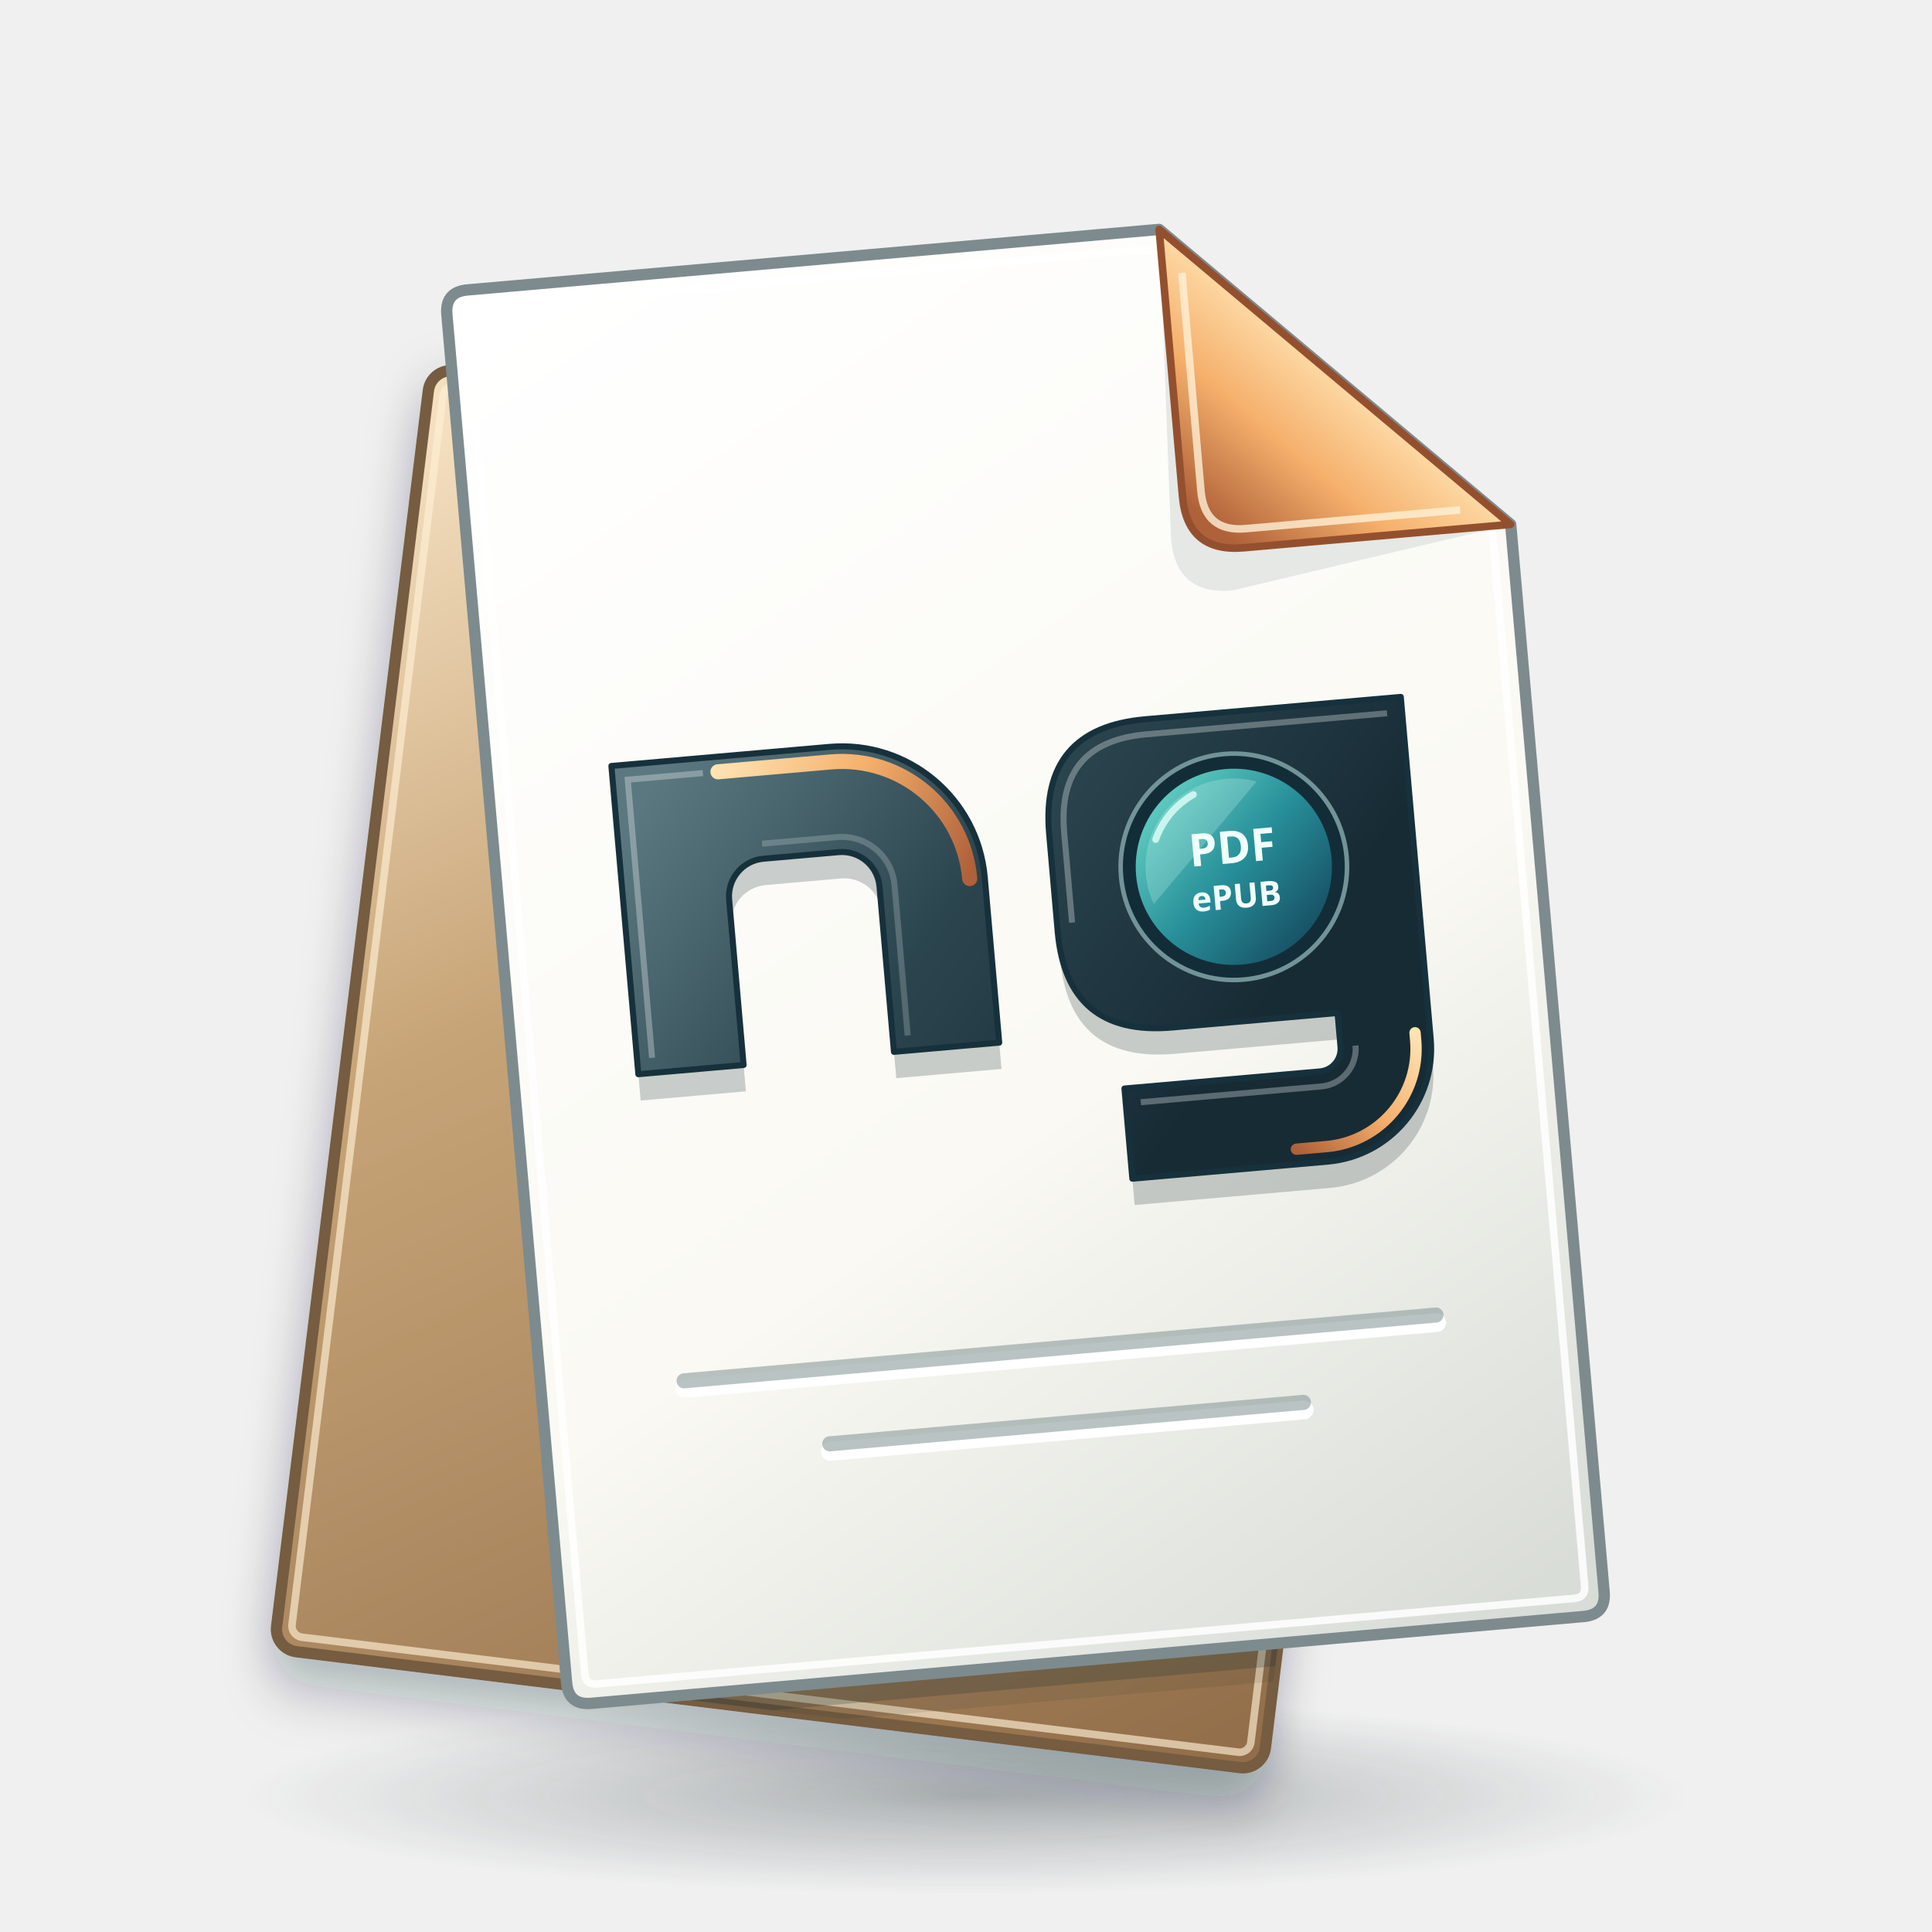
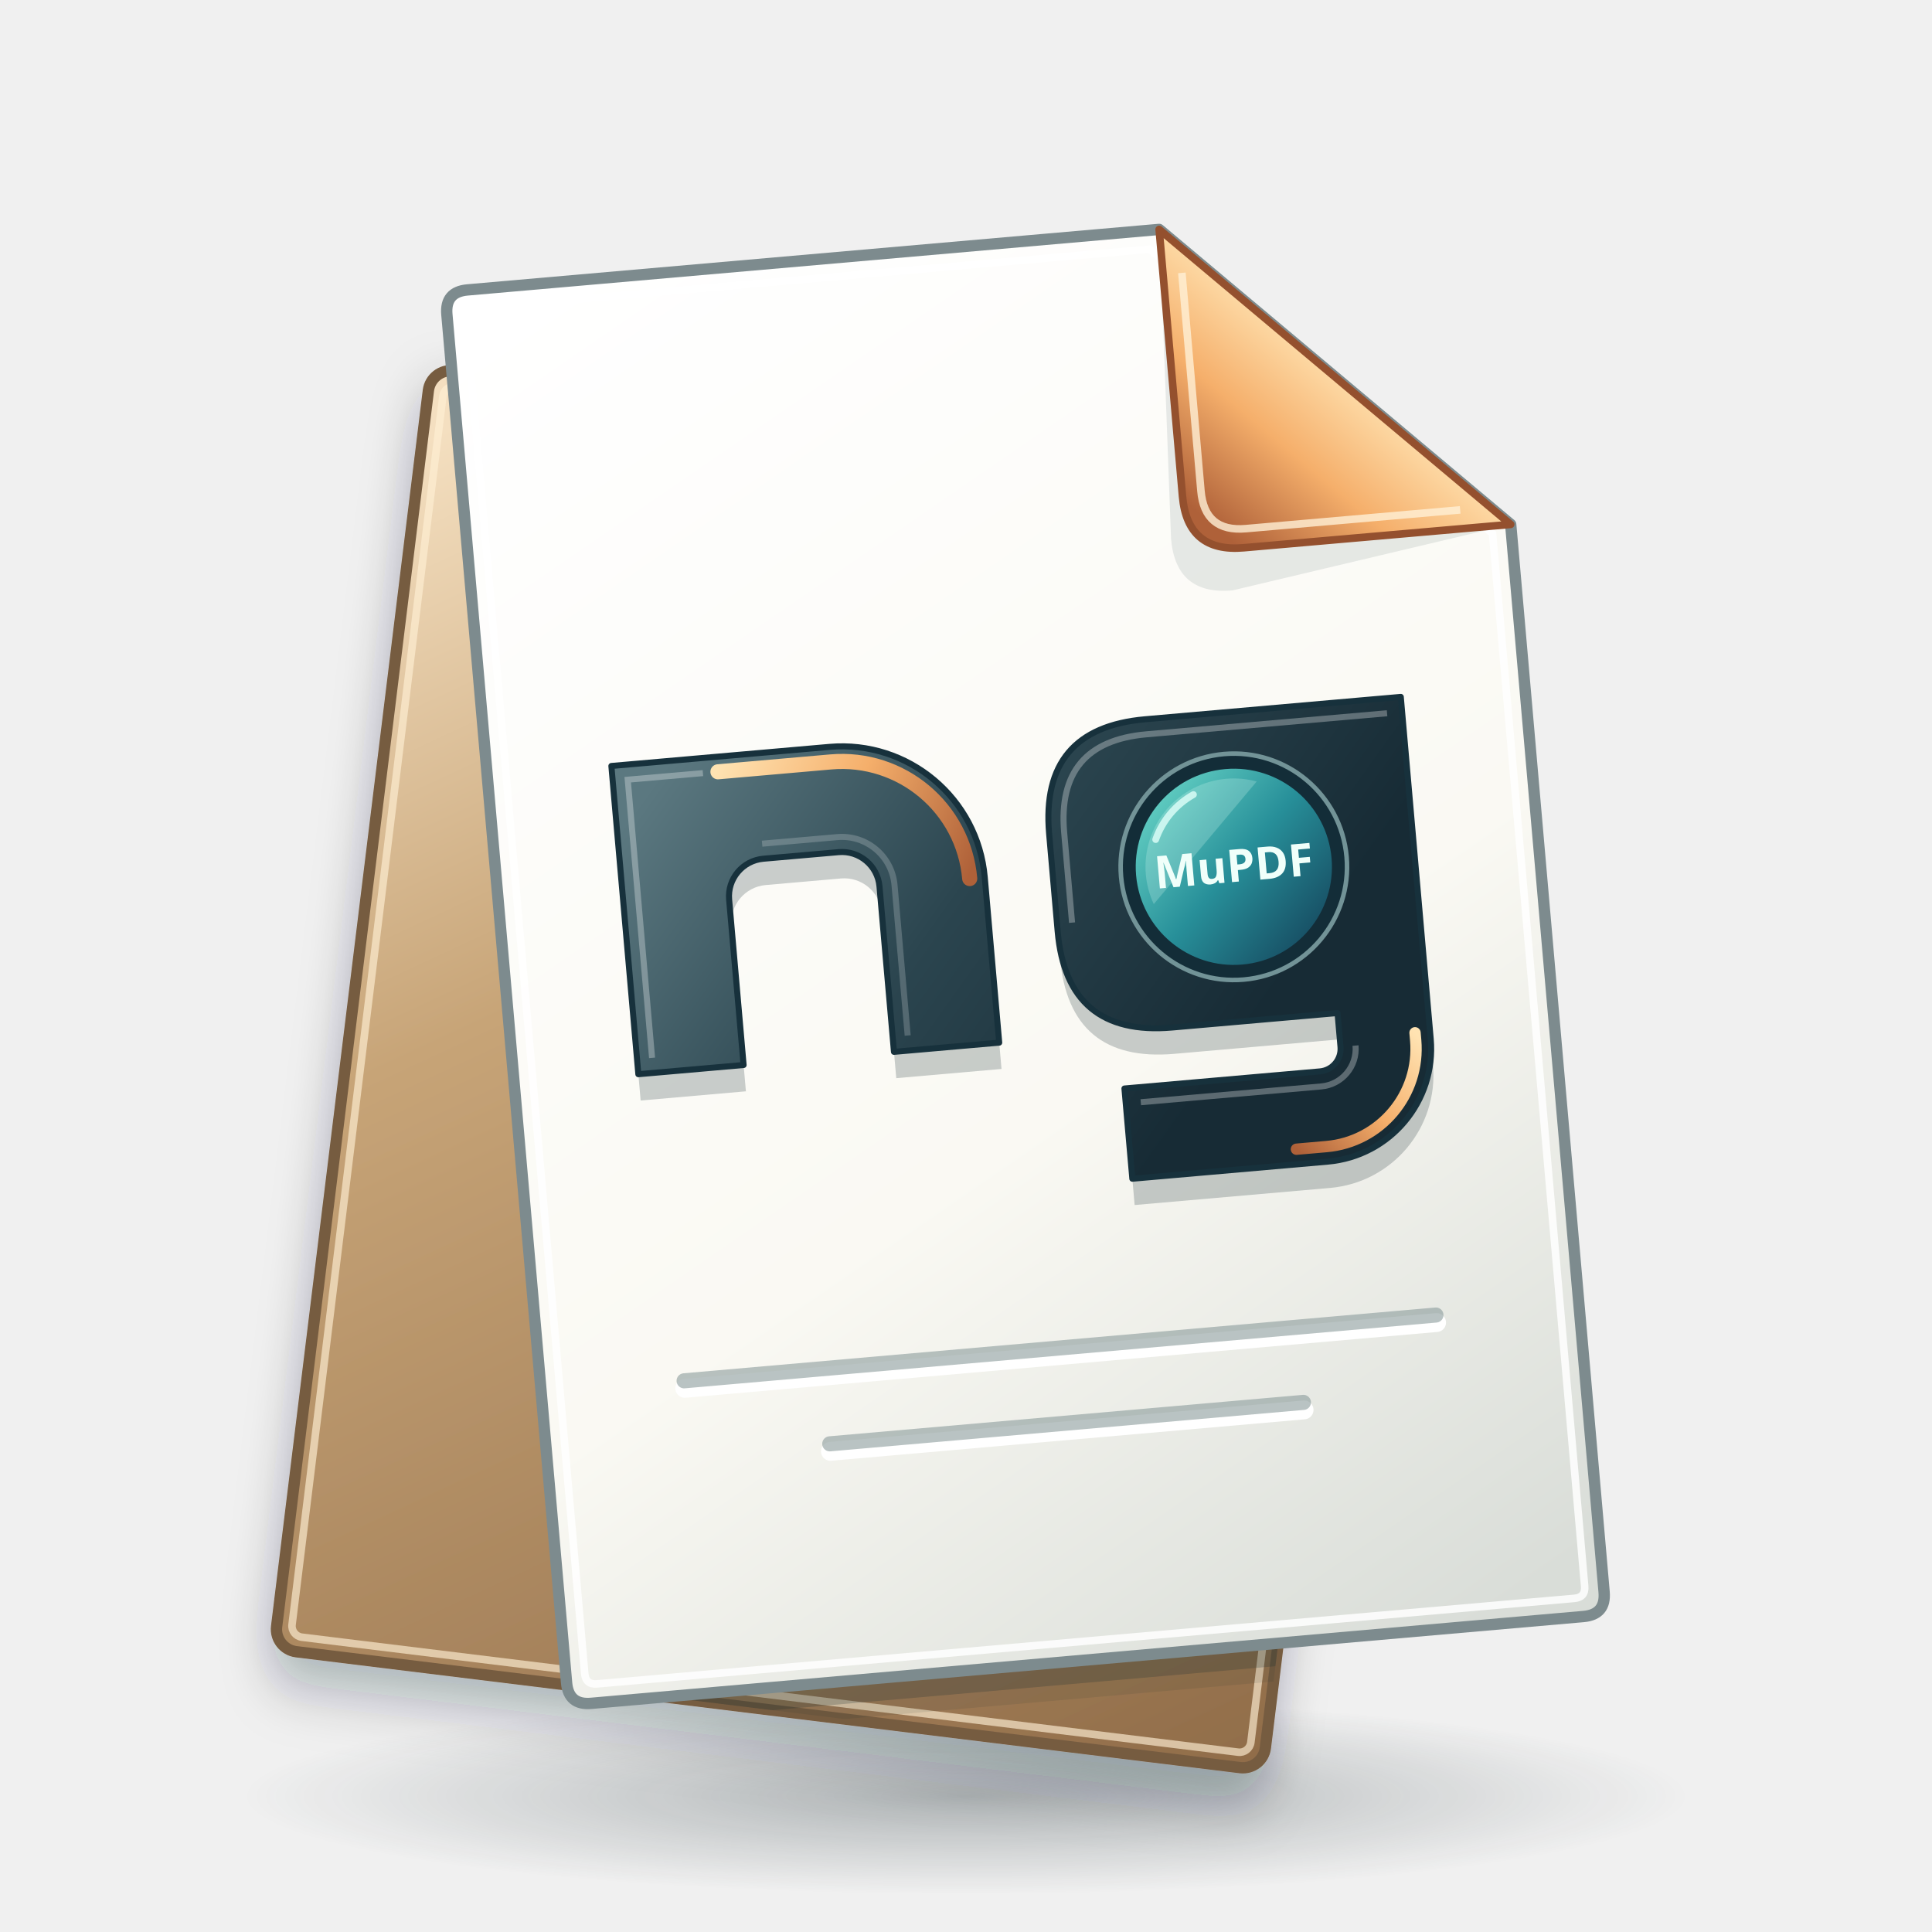
<svg xmlns="http://www.w3.org/2000/svg" xmlns:xlink="http://www.w3.org/1999/xlink" width="512" height="512" viewBox="0 0 512 512" fill="none" role="img" aria-labelledby="title description">
  <defs>
    <linearGradient id="back-page" x1="130" y1="114" x2="352" y2="470" gradientUnits="userSpaceOnUse">
      <stop stop-color="#F4DFC0" />
      <stop offset=".35" stop-color="#C7A477" />
      <stop offset="1" stop-color="#8F6B48" />
    </linearGradient>
    <linearGradient id="paper" x1="154" y1="68" x2="368" y2="446" gradientUnits="userSpaceOnUse">
      <stop stop-color="#FFFFFF" />
      <stop offset=".6" stop-color="#FAF9F3" />
      <stop offset="1" stop-color="#D9DDD8" />
    </linearGradient>
    <linearGradient id="fold" x1="330" y1="144" x2="370" y2="104" gradientUnits="userSpaceOnUse">
      <stop stop-color="#AF6139" />
      <stop offset=".5" stop-color="#F5AF6B" />
      <stop offset="1" stop-color="#FFE3B2" />
    </linearGradient>
    <linearGradient id="ink" x1="184" y1="210" x2="310" y2="318" gradientUnits="userSpaceOnUse">
      <stop stop-color="#5B7880" />
      <stop offset=".5" stop-color="#2B454F" />
      <stop offset="1" stop-color="#172B35" />
    </linearGradient>
    <linearGradient id="accent" x1="194" y1="216" x2="258" y2="250" gradientUnits="userSpaceOnUse">
      <stop stop-color="#FFE3B2" />
      <stop offset=".5" stop-color="#F5AF6B" />
      <stop offset="1" stop-color="#AF6139" />
    </linearGradient>
    <linearGradient id="hook-accent" xlink:href="#accent" x1="372" y1="302" x2="338" y2="330" />
    <linearGradient id="lens-glass" x1="0%" y1="0%" x2="100%" y2="100%">
      <stop stop-color="#72E0CE" />
      <stop offset=".5" stop-color="#278F99" />
      <stop offset="1" stop-color="#123A53" />
    </linearGradient>
    <radialGradient id="ground">
      <stop stop-color="#15262C" stop-opacity=".3" />
      <stop offset="1" stop-color="#15262C" stop-opacity="0" />
    </radialGradient>
    <filter id="shadow" x="-25%" y="-20%" width="150%" height="150%" color-interpolation-filters="sRGB">
      <feDropShadow dx="0" dy="7" stdDeviation="7" flood-color="#10272D" flood-opacity=".3" />
    </filter>
    <rect id="rear-sheet" x="96" y="116" width="264" height="342" rx="6" />
    <path id="front-sheet" d="M140 66H324L410 152V436Q410 442 404 442H140Q134 442 134 436V72Q134 66 140 66Z" />
    <clipPath id="rear-sheet-clip" clipPathUnits="userSpaceOnUse">
      <use xlink:href="#rear-sheet" transform="rotate(7 256 256)" />
    </clipPath>
    <path id="n-shape" d="M166 295V213H224A38 38 0 0 1 262 251V295H234V251A10 10 0 0 0 224 241H204A10 10 0 0 0 194 251V295H166Z" />
    <path id="g-shape" d="M308 213H376V304A30 30 0 0 1 346 334H294V310H346A6 6 0 0 0 352 304V295H308Q280 295 280 267V241Q280 213 308 213Z" />
  </defs>
  <ellipse cx="256" cy="476" rx="191" ry="26" fill="url(#ground)" />
  <g transform="rotate(7 256 256)" filter="url(#shadow)">
    <use xlink:href="#rear-sheet" fill="url(#back-page)" stroke="#765C41" stroke-width="3" />
    <rect x="100" y="120" width="256" height="334" rx="3" stroke="#FFF0D5" stroke-opacity=".65" stroke-width="2" />
  </g>
  <g clip-path="url(#rear-sheet-clip)" fill="#10272D">
    <use xlink:href="#front-sheet" transform="rotate(-5 256 256) translate(0 10)" opacity=".1" />
    <use xlink:href="#front-sheet" transform="rotate(-5 256 256) translate(0 6)" opacity=".22" />
  </g>
  <g transform="rotate(-5 256 256)">
    <use xlink:href="#front-sheet" fill="url(#paper)" stroke="#7D8B8E" stroke-width="3" stroke-linejoin="round" />
    <path d="M142 71H321L405 154V434Q405 437 402 437H142Q139 437 139 434V74Q139 71 142 71Z" stroke="#FFFFFF" stroke-opacity=".85" stroke-width="2" />
    <path d="M324 68L410 152L335 163Q320 163 320 148Z" fill="#52696B" fill-opacity=".13" />
    <path d="M324 66L410 152H339Q324 152 324 137V66Z" fill="url(#fold)" stroke="#94502E" stroke-width="2" stroke-linejoin="round" />
    <path d="M329 78V136Q329 147 340 147H397" stroke="#FFF0D5" stroke-opacity=".8" stroke-width="2" />
    <g transform="translate(1 -11)" fill="#10272D" opacity=".22">
      <use xlink:href="#n-shape" />
      <use xlink:href="#g-shape" />
    </g>
    <g id="monogram" transform="translate(1 -18)">
      <use xlink:href="#n-shape" fill="url(#ink)" stroke="#17313C" stroke-width="1.6" stroke-linejoin="round" />
      <path d="M170 291V217H190" stroke="#FFFFFF" stroke-opacity=".3" stroke-width="1.6" />
      <path d="M194 217H224A34 34 0 0 1 258 251" stroke="url(#accent)" stroke-width="4" stroke-linecap="round" />
      <path d="M238 291V251A14 14 0 0 0 224 237H204" stroke="#FFFFFF" stroke-opacity=".2" stroke-width="1.6" />
      <use xlink:href="#g-shape" fill="url(#ink)" stroke="#17313C" stroke-width="1.6" stroke-linejoin="round" />
      <path d="M284 265V241Q284 217 308 217H372M298 314H346A10 10 0 0 0 356 304" stroke="#FFFFFF" stroke-opacity=".3" stroke-width="1.6" />
      <path d="M372 302V304A26 26 0 0 1 346 330H338" stroke="url(#hook-accent)" stroke-width="3" stroke-linecap="round" />
      <g id="lens" transform="translate(328 254)">
        <circle r="30" fill="#132D38" stroke="#729397" stroke-width="1.2" />
        <circle r="26" fill="url(#lens-glass)" />
        <path d="M-22 -8A23.409 23.409 0 0 1 8 -22L-22 8A23.409 23.409 0 0 1 -22 -8Z" fill="#E0FFF8" fill-opacity=".22" />
        <path d="M-20 -9A22 22 0 0 1 -9 -20" stroke="#E0FFF8" stroke-opacity=".8" stroke-width="1.8" stroke-linecap="round" />
-         <text x="0" y="-1" text-anchor="middle" font-family="Noto Sans, sans-serif" font-size="12" font-weight="700" fill="#F0FFFA">PDF</text>
-         <text x="0" y="11" text-anchor="middle" font-family="Noto Sans, sans-serif" font-size="9" font-weight="600" fill="#F0FFFA">ePUB</text>
+         <text x="0" y="4" text-anchor="middle" font-family="Noto Sans, sans-serif" font-size="12" font-weight="700" fill="#F0FFFA">MuPDF</text>
      </g>
    </g>
    <path d="M172 361H372M209 381H335" stroke="#FFFFFF" stroke-width="5" stroke-linecap="round" />
    <path d="M172 359H372M209 379H335" stroke="#8B9B9B" stroke-opacity=".6" stroke-width="4" stroke-linecap="round" />
  </g>
</svg>
